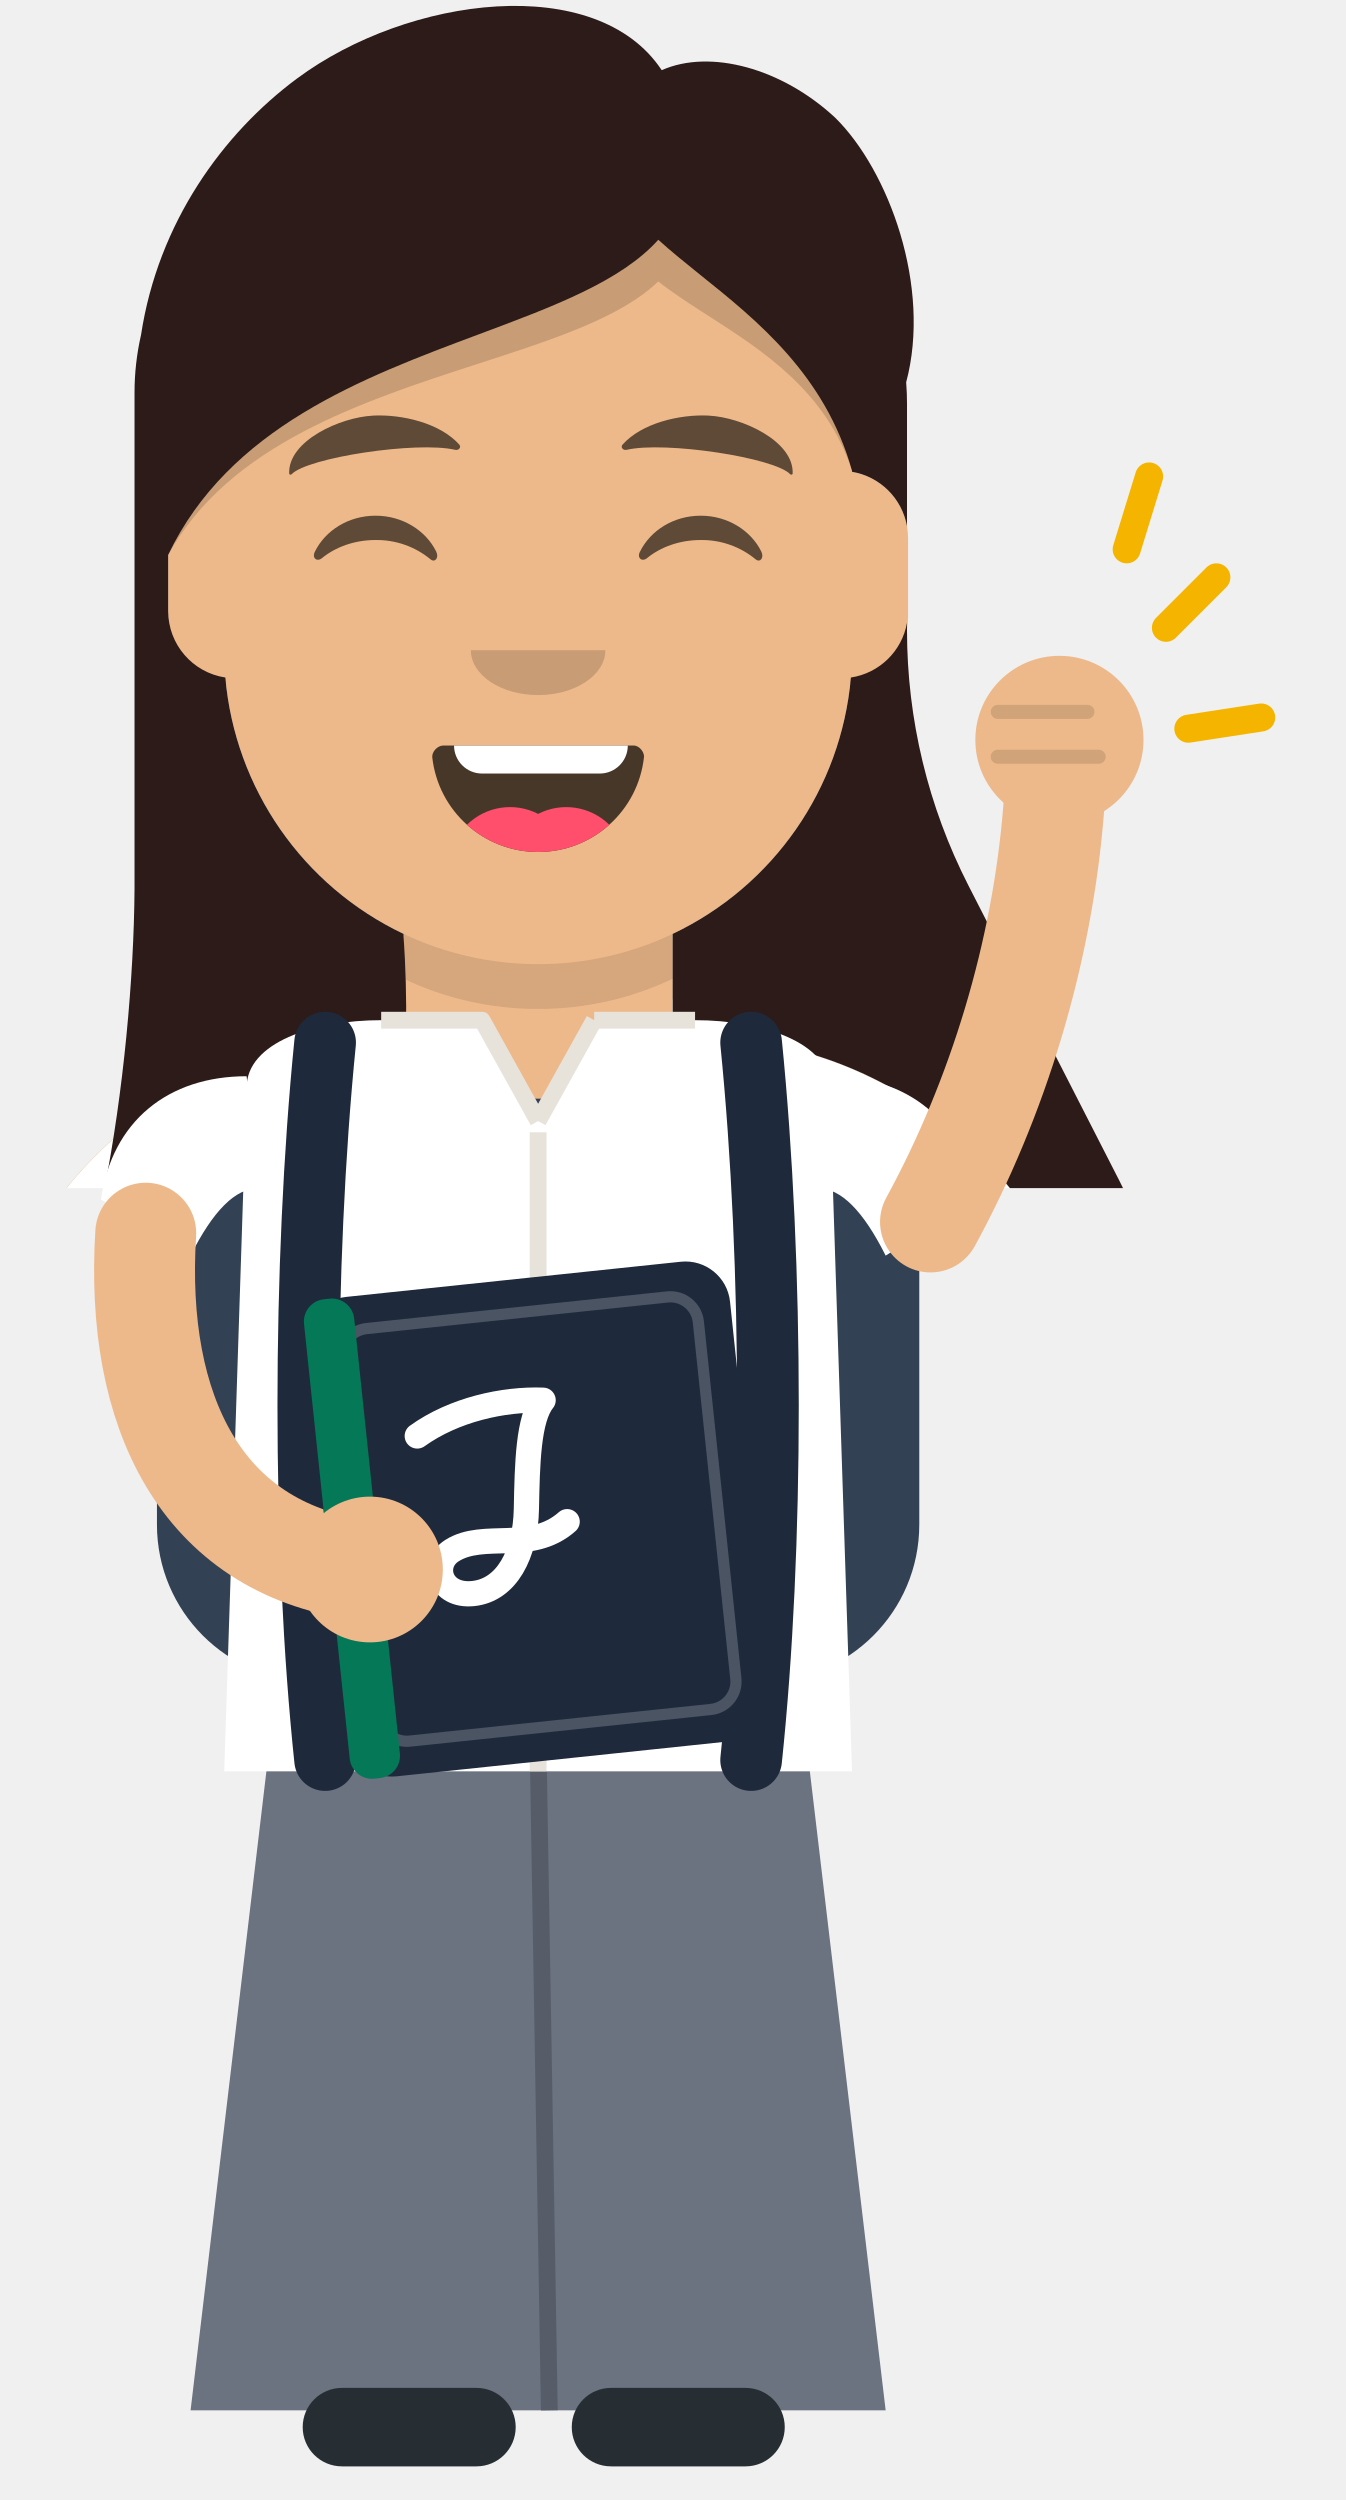
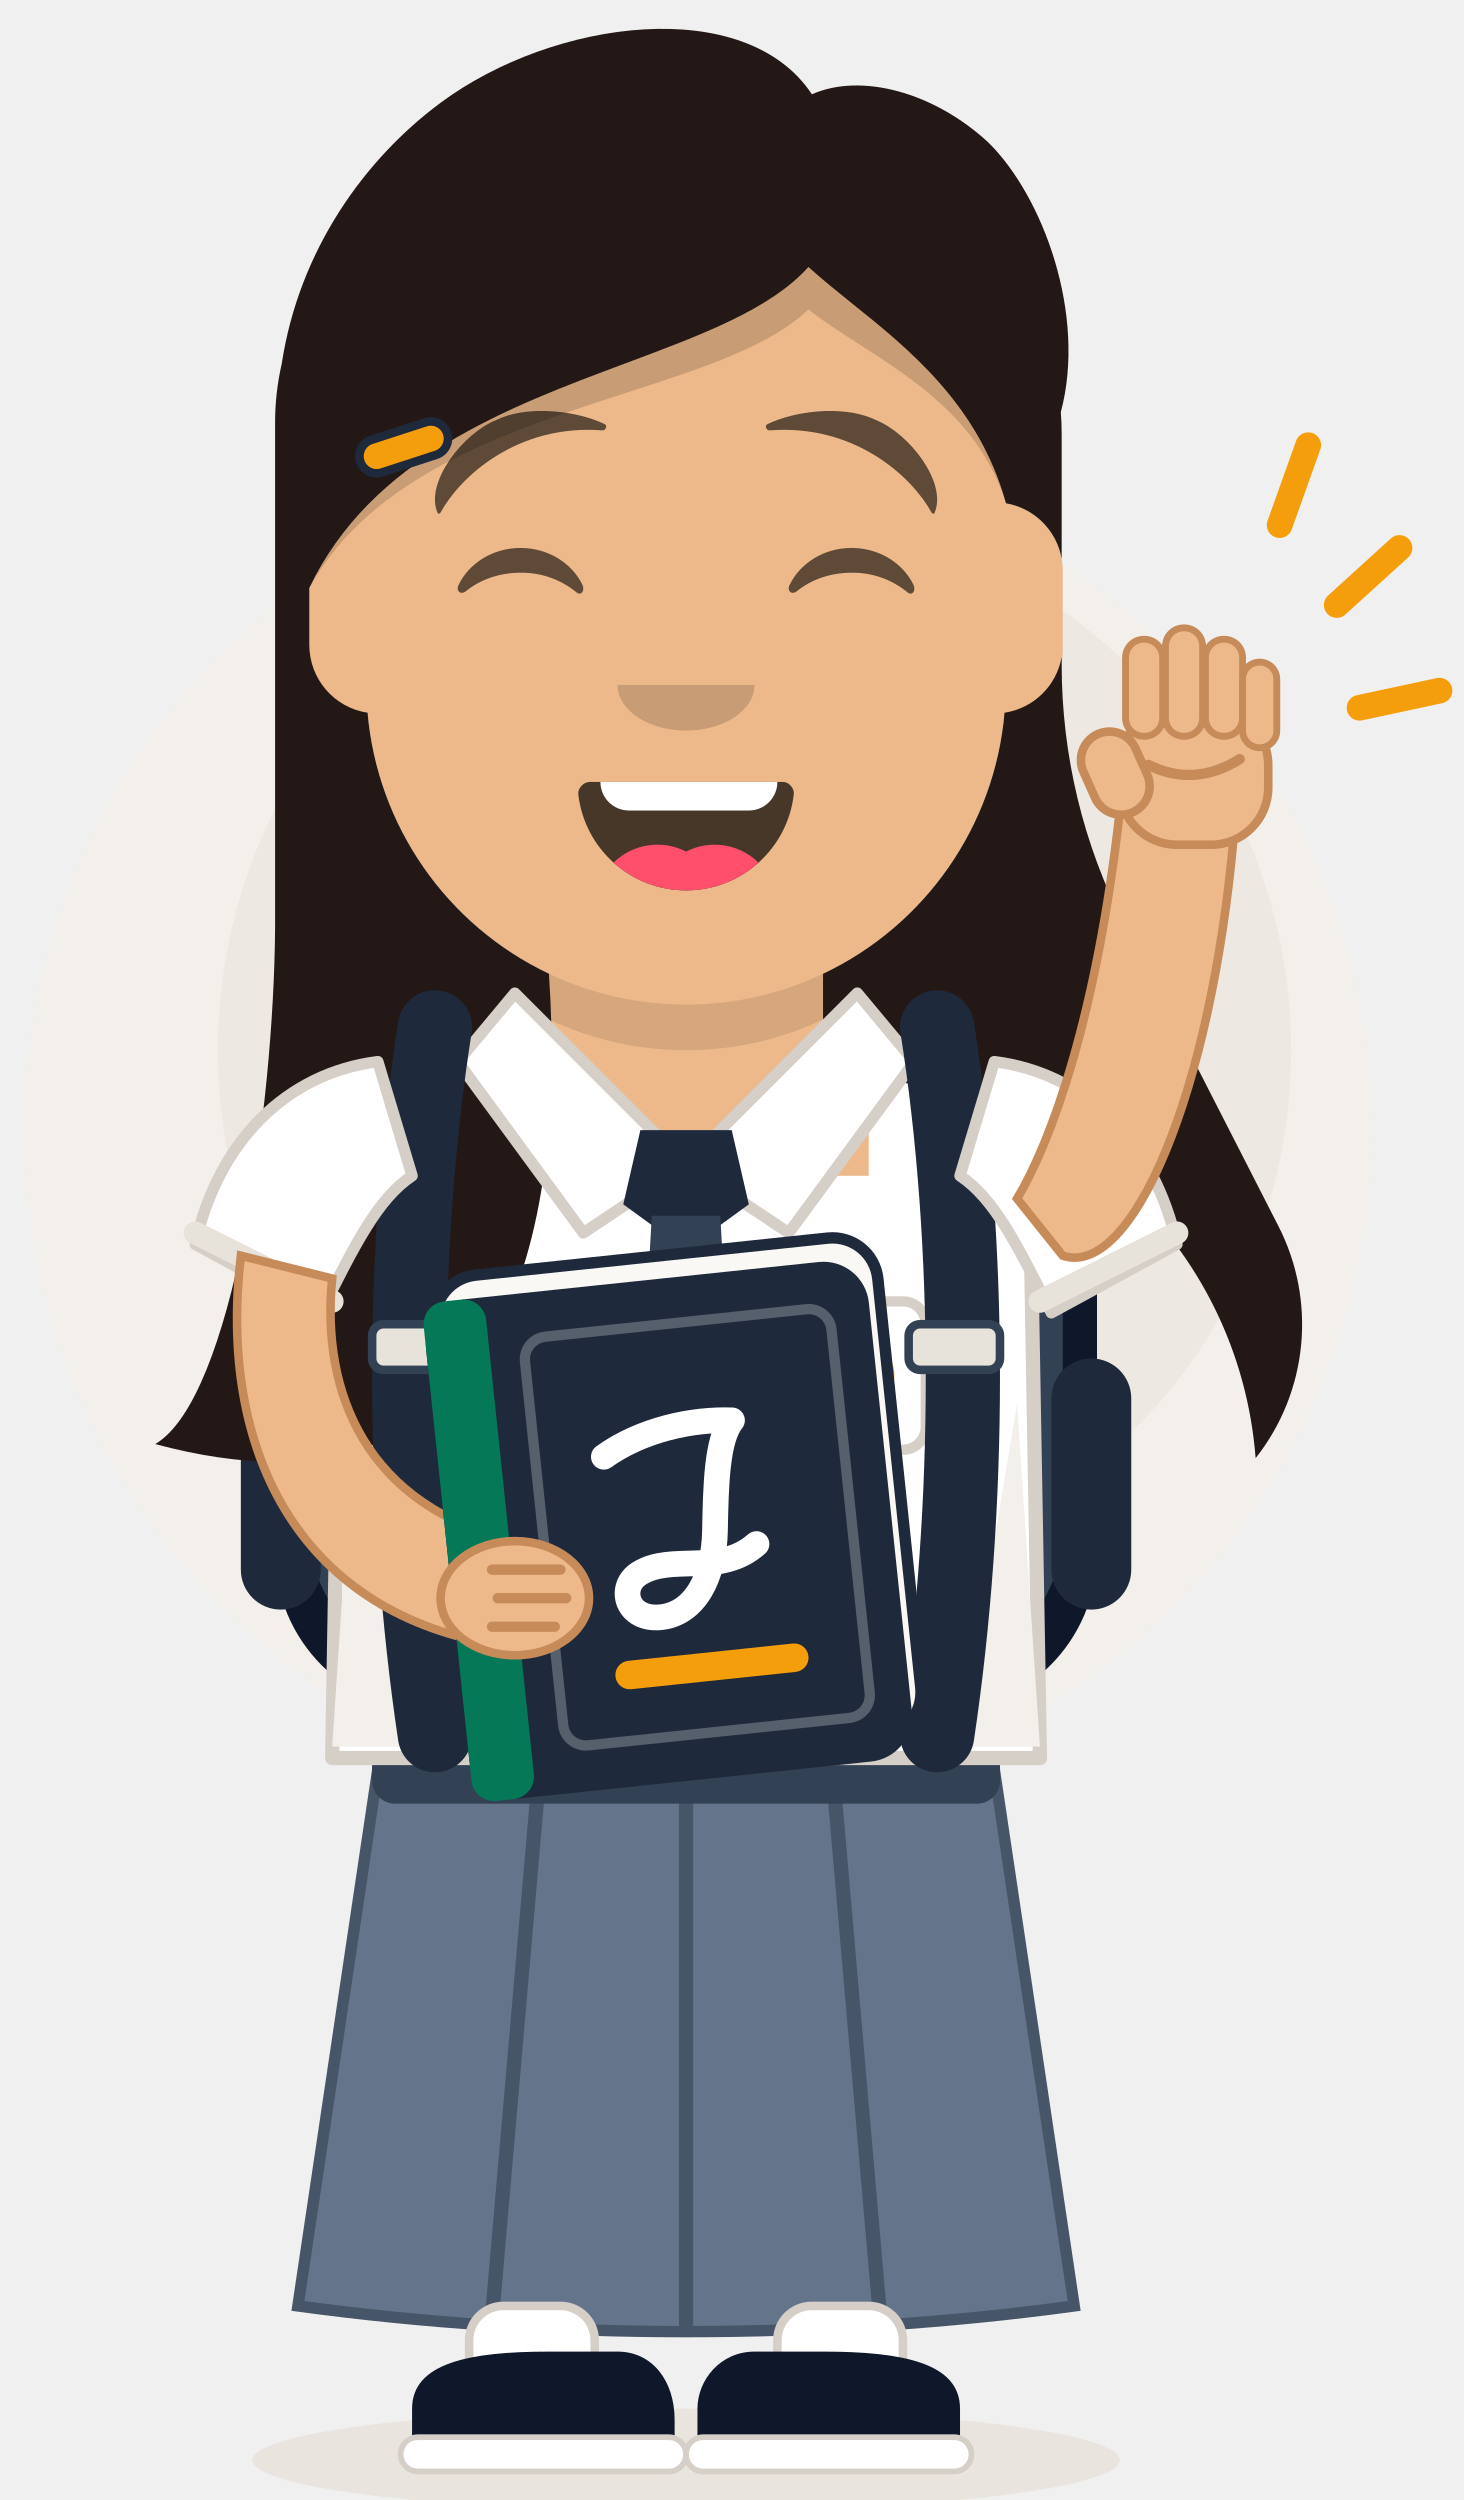
- <svg xmlns="http://www.w3.org/2000/svg" viewBox="84 14 240 446" width="240" height="446">
+ <svg xmlns="http://www.w3.org/2000/svg" viewBox="60 14 256 438" width="240" height="410" fill="none">
+   <circle cx="182" cy="212" r="118" fill="#F3EFEA" />
+   <circle cx="192" cy="198" r="94" fill="#E7E2DA" opacity="0.55" />
+   <ellipse cx="180" cy="445" rx="76" ry="9" fill="#E7E2DA" opacity="0.8" />
+   <rect x="108" y="198" width="144" height="116" rx="28" fill="#0F172A" />
+   <rect x="114" y="202" width="132" height="104" rx="24" fill="#334155" />
+   <path d="M126 226 H234" stroke="#0F172A" stroke-width="3" opacity="0.5" />
+   <rect x="102" y="252" width="14" height="44" rx="7" fill="#1E293B" />
+   <rect x="244" y="252" width="14" height="44" rx="7" fill="#1E293B" />
+   <path d="M126 324 L234 324 L248 418 C204 424 156 424 112 418 Z" fill="#64748B" stroke="#475569" stroke-width="2" />
+   <path d="M154 328 L146 420 M180 328 L180 421 M206 328 L214 420" stroke="#475569" stroke-width="2.5" stroke-linecap="round" />
+   <rect x="125" y="318" width="110" height="12" rx="4" fill="#334155" />
+   <rect x="142" y="418" width="22" height="24" rx="6" fill="#FFFFFF" stroke="#D5CFC7" stroke-width="1.5" />
+   <rect x="196" y="418" width="22" height="24" rx="6" fill="#FFFFFF" stroke="#D5CFC7" stroke-width="1.5" />
+   <path d="M132 436 C132 428 142 426 156 426 L168 426 C174 426 178 431 178 438 L178 444 L132 444 Z" fill="#0F172A" />
+   <path d="M182 436 C182 431 186 426 192 426 L204 426 C218 426 228 428 228 436 L228 444 L182 444 Z" fill="#0F172A" />
+   <rect x="130" y="441" width="50" height="6" rx="3" fill="#FFFFFF" stroke="#D5CFC7" stroke-width="1" />
+   <rect x="180" y="441" width="50" height="6" rx="3" fill="#FFFFFF" stroke="#D5CFC7" stroke-width="1" />
+   <path d="M120 208 C120 196 136 190 152 190 L168 190 L180 212 L192 190 L208 190 C224 190 240 196 240 208 L242 322 L118 322 Z" fill="#FFFFFF" stroke="#D5CFC7" stroke-width="2.5" stroke-linejoin="round" />
+   <path d="M122 260 L132 320 L118 320 Z" fill="#F3EFEA" />
+   <path d="M238 260 L228 320 L242 320 Z" fill="#F3EFEA" />
  <defs>
-     <clipPath id="kepala">
-       <rect x="0" y="0" width="280" height="226" />
+     <clipPath id="leher">
+       <path d="M0 0 H280 V192 H164 V216 H100 V192 H0 Z" />
    </clipPath>
  </defs>
-   <svg x="40" y="0" width="280" height="280" viewBox="0 0 280 280" overflow="visible">
-     <g clip-path="url(#kepala)">
-       <mask id="viewboxMask">
-         <rect width="280" height="280" rx="0" ry="0" x="0" y="0" fill="#fff" />
-       </mask>
-       <g mask="url(#viewboxMask)">
-         <g transform="translate(8)">
-           <path d="M132 36a56 56 0 0 0-56 56v6.17A12 12 0 0 0 66 110v14a12 12 0 0 0 10.3 11.88 56.04 56.04 0 0 0 31.7 44.73v18.4h-4a72 72 0 0 0-72 72v9h200v-9a72 72 0 0 0-72-72h-4v-18.39a56.04 56.04 0 0 0 31.7-44.73A12 12 0 0 0 198 124v-14a12 12 0 0 0-10-11.83V92a56 56 0 0 0-56-56Z" fill="#edb98a" />
-           <path d="M108 180.61v8a55.79 55.79 0 0 0 24 5.39c8.59 0 16.73-1.93 24-5.39v-8a55.79 55.79 0 0 1-24 5.39 55.79 55.79 0 0 1-24-5.39Z" fill="#000" fill-opacity=".1" />
-           <g transform="translate(0 170)">
-             <path d="M100.37 29.14a27.6 27.6 0 0 1 7.63-7.57v15.3c0 5.83 3.98 10.98 10.08 14.13l-.08.06.9 2.86c3.89 2 8.35 3.13 13.1 3.13s9.21-1.13 13.1-3.13l.9-2.86-.08-.06c6.1-3.15 10.08-8.3 10.08-14.12v-14.6a27.1 27.1 0 0 1 6.6 6.82 72 72 0 0 1 69.4 71.95V110H32v-8.95a72 72 0 0 1 68.37-71.9Z" fill="#ffffff" />
-             <path d="M108 21.57c-6.77 4.6-11 11.17-11 18.46 0 7.4 4.36 14.05 11.3 18.66l6.12-4.81 4.58.33-1-3.15.08-.06c-6.1-3.15-10.08-8.3-10.08-14.12v-15.3ZM156 36.88c0 5.82-3.98 10.97-10.08 14.12l.08.06-1 3.15 4.58-.33 5.65 4.45c6.63-4.6 10.77-11.1 10.77-18.3 0-6.92-3.82-13.2-10-17.75v14.6Z" fill="#fff" fill-opacity=".75" />
-           </g>
-           <g transform="translate(78 134)">
-             <path fill-rule="evenodd" clip-rule="evenodd" d="M35.12 15.13a19 19 0 0 0 37.77-.09c.08-.77-.77-2.04-1.85-2.04H37.1C36 13 35 14.18 35.12 15.13Z" fill="#000" fill-opacity=".7" />
-             <path d="M70 13H39a5 5 0 0 0 5 5h21a5 5 0 0 0 5-5Z" fill="#fff" />
-             <path d="M66.7 27.14A10.96 10.96 0 0 0 54 25.2a10.95 10.95 0 0 0-12.7 1.94A18.93 18.93 0 0 0 54 32c4.88 0 9.33-1.84 12.7-4.86Z" fill="#FF4F6D" />
-           </g>
-           <g transform="translate(104 122)">
-             <path fill-rule="evenodd" clip-rule="evenodd" d="M16 8c0 4.42 5.37 8 12 8s12-3.58 12-8" fill="#000" fill-opacity=".16" />
-           </g>
-           <g transform="translate(76 90)">
-             <path d="M16.16 22.45c1.85-3.8 6-6.45 10.84-6.45 4.81 0 8.96 2.63 10.82 6.4.55 1.13-.24 2.05-1.03 1.37a15.05 15.05 0 0 0-9.8-3.43c-3.73 0-7.12 1.24-9.55 3.23-.9.73-1.82-.01-1.28-1.12ZM74.16 22.45c1.85-3.8 6-6.45 10.84-6.45 4.81 0 8.96 2.63 10.82 6.4.55 1.13-.24 2.05-1.03 1.37a15.05 15.05 0 0 0-9.8-3.43c-3.74 0-7.13 1.24-9.56 3.23-.9.73-1.82-.01-1.28-1.12Z" fill-rule="evenodd" clip-rule="evenodd" fill="#000" fill-opacity=".6" />
-           </g>
-           <g transform="translate(76 82)">
-             <path d="M26.55 6.15c-5.8.27-15.2 4.49-14.96 10.34.01.18.3.27.43.12 2.76-2.96 22.32-5.95 29.2-4.36.64.14 1.12-.48.72-.93-3.43-3.85-10.2-5.43-15.4-5.18ZM86.45 6.15c5.8.27 15.2 4.49 14.96 10.34-.01.18-.3.27-.43.12-2.76-2.96-22.32-5.95-29.2-4.36-.64.14-1.12-.48-.72-.93 3.43-3.85 10.2-5.43 15.4-5.18Z" fill-rule="evenodd" clip-rule="evenodd" fill="#000" fill-opacity=".6" />
-           </g>
-           <g transform="translate(-1)">
-             <path d="M67 113c10.86-22.7 34.67-31.6 55.44-39.36 13.32-4.97 25.39-9.48 32-16.86 2.22 2.02 4.75 4.05 7.41 6.2C172.06 71.16 184.21 80.91 189 98v.17a12 12 0 0 1 9.81 9.72V86.04c0-1.3-.05-2.57-.15-3.84 4.54-17-3.1-37.78-12.66-47.2-9.48-8.82-22.3-12.32-30.95-8.48C143.45 8.98 109.9 13.24 90 28c-13.22 9.8-24.79 25.72-27.84 45.75A46.18 46.18 0 0 0 61 84.05v88.5c-.2 31.5-7.4 82.49-21 90.45 62.36 16.8 71.93-38.15 69-82v-.39a56.03 56.03 0 0 1-31.8-45.74A12 12 0 0 1 67 123v-10ZM157 180.61a56.03 56.03 0 0 0 31.8-45.74 12 12 0 0 0 10.01-9.76v1.36A100 100 0 0 0 209.78 172l26.95 52.71a37.79 37.79 0 0 1-3.94 40.76A72 72 0 0 0 161 199h-4v-18.39Z" fill="#2c1b18" />
-             <path d="M67 113c10.86-22.7 34.67-31.6 55.44-39.36 13.32-4.97 25.39-9.48 32-16.86 2.22 2.02 4.75 4.05 7.41 6.2 10.19 8.17 22.3 17.89 27.11 34.9-4.57-14.04-15.75-21.22-25.6-27.55-3.21-2.06-6.28-4.03-8.93-6.12-6.6 6.4-18.67 10.32-32 14.64C101.68 85.58 77.87 93.3 67 113Z" fill="#000" fill-opacity=".16" />
-           </g>
-           <g transform="translate(49 72)" />
-           <g transform="translate(62 42)" />
+   <svg x="40" y="4" width="280" height="280" viewBox="0 0 280 280" overflow="visible">
+     <mask id="viewboxMask">
+       <rect width="280" height="280" rx="0" ry="0" x="0" y="0" fill="#fff" />
+     </mask>
+     <g mask="url(#viewboxMask)">
+       <g transform="translate(8)">
+         <path clip-path="url(#leher)" d="M132 36a56 56 0 0 0-56 56v6.17A12 12 0 0 0 66 110v14a12 12 0 0 0 10.3 11.88 56.04 56.04 0 0 0 31.7 44.73v18.4h-4a72 72 0 0 0-72 72v9h200v-9a72 72 0 0 0-72-72h-4v-18.39a56.04 56.04 0 0 0 31.7-44.73A12 12 0 0 0 198 124v-14a12 12 0 0 0-10-11.83V92a56 56 0 0 0-56-56Z" fill="#edb98a" />
+         <path d="M108 180.61v8a55.79 55.79 0 0 0 24 5.39c8.59 0 16.73-1.93 24-5.39v-8a55.79 55.79 0 0 1-24 5.39 55.79 55.79 0 0 1-24-5.39Z" fill="#000" fill-opacity=".1" />
+         <g transform="translate(78 134)">
+           <path fill-rule="evenodd" clip-rule="evenodd" d="M35.12 15.13a19 19 0 0 0 37.77-.09c.08-.77-.77-2.04-1.85-2.04H37.1C36 13 35 14.18 35.12 15.13Z" fill="#000" fill-opacity=".7" />
+           <path d="M70 13H39a5 5 0 0 0 5 5h21a5 5 0 0 0 5-5Z" fill="#fff" />
+           <path d="M66.7 27.14A10.96 10.96 0 0 0 54 25.2a10.95 10.95 0 0 0-12.7 1.94A18.93 18.93 0 0 0 54 32c4.88 0 9.33-1.84 12.7-4.86Z" fill="#FF4F6D" />
        </g>
+         <g transform="translate(104 122)">
+           <path fill-rule="evenodd" clip-rule="evenodd" d="M16 8c0 4.42 5.37 8 12 8s12-3.58 12-8" fill="#000" fill-opacity=".16" />
+         </g>
+         <g transform="translate(76 90)">
+           <path d="M16.16 22.45c1.85-3.8 6-6.45 10.84-6.45 4.81 0 8.96 2.63 10.82 6.4.55 1.13-.24 2.05-1.03 1.37a15.05 15.05 0 0 0-9.8-3.43c-3.73 0-7.12 1.24-9.55 3.23-.9.73-1.82-.01-1.28-1.12ZM74.16 22.45c1.85-3.8 6-6.45 10.84-6.45 4.81 0 8.96 2.63 10.82 6.4.55 1.13-.24 2.05-1.03 1.37a15.05 15.05 0 0 0-9.8-3.43c-3.74 0-7.13 1.24-9.56 3.23-.9.73-1.82-.01-1.28-1.12Z" fill-rule="evenodd" clip-rule="evenodd" fill="#000" fill-opacity=".6" />
+         </g>
+         <g transform="translate(76 82)">
+           <path d="m22.77 1.58.9-.4C28.93-.91 36.88-.03 41.73 2.3c.57.27.18 1.15-.4 1.1-14.92-1.14-24.96 8.15-28.37 14.45-.1.18-.41.2-.49.03-2.3-5.32 4.45-13.98 10.3-16.3ZM89.23 1.58l-.9-.4C83.07-.91 75.12-.03 70.27 2.3c-.57.27-.18 1.15.4 1.1 14.92-1.14 24.96 8.15 28.37 14.45.1.18.41.2.49.03 2.3-5.32-4.45-13.98-10.3-16.3Z" fill-rule="evenodd" clip-rule="evenodd" fill="#000" fill-opacity=".6" />
+         </g>
+         <g transform="translate(-1)">
+           <path d="M67 113c10.86-22.7 34.67-31.6 55.44-39.36 13.32-4.97 25.39-9.48 32-16.86 2.22 2.02 4.75 4.05 7.41 6.2C172.06 71.16 184.21 80.91 189 98v.17a12 12 0 0 1 9.81 9.72V86.04c0-1.3-.05-2.57-.15-3.84 4.54-17-3.1-37.78-12.66-47.2-9.48-8.82-22.3-12.32-30.95-8.48C143.45 8.98 109.9 13.24 90 28c-13.22 9.8-24.79 25.72-27.84 45.75A46.18 46.18 0 0 0 61 84.05v88.5c-.2 31.5-7.4 82.49-21 90.45 62.36 16.8 71.93-38.15 69-82v-.39a56.03 56.03 0 0 1-31.8-45.74A12 12 0 0 1 67 123v-10ZM157 180.61a56.03 56.03 0 0 0 31.8-45.74 12 12 0 0 0 10.01-9.76v1.36A100 100 0 0 0 209.78 172l26.95 52.71a37.79 37.79 0 0 1-3.94 40.76A72 72 0 0 0 161 199h-4v-18.39Z" fill="#231815" />
+           <path d="M67 113c10.86-22.7 34.67-31.6 55.44-39.36 13.32-4.97 25.39-9.48 32-16.86 2.22 2.02 4.75 4.05 7.41 6.2 10.19 8.17 22.3 17.89 27.11 34.9-4.57-14.04-15.75-21.22-25.6-27.55-3.21-2.06-6.28-4.03-8.93-6.12-6.6 6.4-18.67 10.32-32 14.64C101.68 85.58 77.87 93.3 67 113Z" fill="#000" fill-opacity=".16" />
+         </g>
+         <g transform="translate(49 72)" />
+         <g transform="translate(62 42)" />
      </g>
    </g>
  </svg>
-   <rect x="112" y="210" width="136" height="104" rx="28" fill="#334155" />
-   <path d="M132 326 L228 326 L242 444 L118 444 Z" fill="#6B7280" />
-   <path d="M180 326 L182 444" stroke="#565D69" stroke-width="3" />
-   <rect x="138" y="440" width="38" height="14" rx="7" fill="#262E33" />
-   <rect x="186" y="440" width="38" height="14" rx="7" fill="#262E33" />
-   <path d="M128 208 C128 200 140 196 152 196 L170 196 L180 214 L190 196 L208 196 C220 196 232 200 232 208 L236 330 L124 330 Z" fill="#FFFFFF" />
-   <path d="M152 196 L170 196 L180 214 M190 196 L208 196 M180 214 L190 196" stroke="#E7E2DA" stroke-width="3" fill="none" stroke-linejoin="round" />
-   <path d="M180 216 V330" stroke="#E7E2DA" stroke-width="3" />
-   <path d="M142 200 C138 240 138 290 142 328" stroke="#1E293B" stroke-width="11" stroke-linecap="round" fill="none" />
-   <path d="M218 200 C222 240 222 290 218 328" stroke="#1E293B" stroke-width="11" stroke-linecap="round" fill="none" />
-   <path d="M232 206 C246 206 256 214 258 228 L242 238 C238 230 234 226 230 226 Z" fill="#FFFFFF" />
-   <path d="M250 232 C262 210 270 184 272 158" stroke="#EDB98A" stroke-width="18" stroke-linecap="round" fill="none" />
-   <circle cx="273" cy="146" r="15" fill="#EDB98A" />
-   <path d="M262 141 h16 M262 149 h18" stroke="#0000001f" stroke-width="2.5" stroke-linecap="round" />
-   <path d="M292 126 l9 -9 M296 144 l13 -2 M285 112 l4 -13" stroke="#F4B400" stroke-width="5" stroke-linecap="round" />
-   <path d="M128 206 C114 206 104 214 102 228 L118 238 C122 230 126 226 130 226 Z" fill="#FFFFFF" />
-   <path d="M110 234 C108 266 120 290 148 294" stroke="#EDB98A" stroke-width="18" stroke-linecap="round" fill="none" />
-   <g transform="rotate(-6 180 284)">
-     <rect x="142" y="242" width="76" height="86" rx="8" fill="#1E293B" />
-     <rect x="148" y="248" width="64" height="74" rx="5" fill="none" stroke="#FFFFFF33" stroke-width="2" />
-     <path d="M160 268C167 264 176 263 183 264C180 267 179 275 178 283C177 291 173 297 167 297C161 297 160 291 164 289C170 286 178 291 185 286" fill="none" stroke="#FFFFFF" stroke-width="4.5" stroke-linecap="round" stroke-linejoin="round" />
-     <rect x="142" y="242" width="9" height="86" rx="4" fill="#047857" />
+   <rect x="122" y="92" width="16" height="6" rx="3" transform="rotate(-18 122 92)" fill="#F59E0B" stroke="#1E293B" stroke-width="1.5" />
+   <polygon points="150,188 180,218 162,230 140,200" fill="#FFFFFF" stroke="#D5CFC7" stroke-width="2" stroke-linejoin="round" />
+   <polygon points="210,188 180,218 198,230 220,200" fill="#FFFFFF" stroke="#D5CFC7" stroke-width="2" stroke-linejoin="round" />
+   <polygon points="172,212 188,212 191,225 180,233 169,225" fill="#1E293B" />
+   <polygon points="174,227 186,227 190,298 180,308 170,298" fill="#334155" />
+   <path d="M173 242 L187 235 M172 256 L188 248" stroke="#FFFFFF" stroke-width="2" opacity="0.6" />
+   <rect x="198" y="242" width="24" height="26" rx="4" fill="#FFFFFF" stroke="#D5CFC7" stroke-width="1.8" />
+   <circle cx="210" cy="255" r="6.5" fill="#F59E0B" />
+   <circle cx="210" cy="255" r="3.2" fill="#047857" />
+   <path d="M136 194 C130 232 130 278 136 318" stroke="#1E293B" stroke-width="13" stroke-linecap="round" fill="none" />
+   <path d="M224 194 C230 232 230 278 224 318" stroke="#1E293B" stroke-width="13" stroke-linecap="round" fill="none" />
+   <rect x="125" y="246" width="16" height="8" rx="2" fill="#E7E2DA" stroke="#334155" stroke-width="1.5" />
+   <rect x="219" y="246" width="16" height="8" rx="2" fill="#E7E2DA" stroke="#334155" stroke-width="1.5" />
+   <path d="M234 200 C250 202 262 214 266 232 L244 244 C238 232 234 224 228 220 Z" fill="#FFFFFF" stroke="#D5CFC7" stroke-width="2" stroke-linejoin="round" />
+   <path d="M242 242 L266 230" stroke="#E7E2DA" stroke-width="4" stroke-linecap="round" />
+   <path d="M246 234 C258 238 272 206 276 160 L256 156 C252 192 244 214 238 224 Z" fill="#EDB98A" stroke="#C68B59" stroke-width="1.5" />
+   <g transform="translate(252 124)">
+     <rect x="4" y="14" width="26" height="24" rx="10" fill="#EDB98A" stroke="#C68B59" stroke-width="1.5" />
+     <rect x="-2" y="18" width="10" height="15" rx="5" transform="rotate(-24 3 25)" fill="#EDB98A" stroke="#C68B59" stroke-width="1.5" />
+     <rect x="5" y="2" width="6.5" height="17" rx="3.2" fill="#EDB98A" stroke="#C68B59" stroke-width="1.2" />
+     <rect x="12" y="0" width="6.5" height="19" rx="3.2" fill="#EDB98A" stroke="#C68B59" stroke-width="1.2" />
+     <rect x="19" y="2" width="6.5" height="17" rx="3.2" fill="#EDB98A" stroke="#C68B59" stroke-width="1.2" />
+     <rect x="25.5" y="6" width="6" height="15" rx="3" fill="#EDB98A" stroke="#C68B59" stroke-width="1.2" />
+     <path d="M9 24 Q17 28 25 23" fill="none" stroke="#C68B59" stroke-width="1.8" stroke-linecap="round" />
  </g>
-   <circle cx="150" cy="294" r="13" fill="#EDB98A" />
+   <path d="M294 120 L305 110 M298 138 L312 135 M284 106 L289 92" stroke="#F59E0B" stroke-width="4.5" stroke-linecap="round" />
+   <path d="M126 200 C110 202 98 214 94 232 L116 244 C122 232 126 224 132 220 Z" fill="#FFFFFF" stroke="#D5CFC7" stroke-width="2" stroke-linejoin="round" />
+   <path d="M94 230 L118 242" stroke="#E7E2DA" stroke-width="4" stroke-linecap="round" />
+   <path d="M102 234 C98 268 112 296 146 302 L150 284 C124 278 116 258 118 238 Z" fill="#EDB98A" stroke="#C68B59" stroke-width="1.5" />
+   <g transform="rotate(-6 178 282)">
+     <rect x="140" y="234" width="78" height="88" rx="8" fill="#FAF8F5" stroke="#1E293B" stroke-width="2" />
+     <rect x="138" y="238" width="78" height="88" rx="8" fill="#1E293B" />
+     <rect x="138" y="238" width="11" height="88" rx="4" fill="#047857" />
+     <rect x="155" y="246" width="54" height="72" rx="4" fill="none" stroke="#FFFFFF" stroke-opacity="0.25" stroke-width="1.8" />
+     <path d="M167 268 C174 264 183 263 190 264 C187 267 186 275 185 283 C184 291 180 297 174 297 C168 297 167 291 171 289 C177 286 185 291 192 286" fill="none" stroke="#FFFFFF" stroke-width="4.5" stroke-linecap="round" stroke-linejoin="round" />
+     <rect x="165" y="304" width="34" height="5" rx="2.5" fill="#F59E0B" />
+   </g>
+   <g transform="translate(136 280)">
+     <ellipse cx="14" cy="14" rx="13" ry="10" fill="#EDB98A" stroke="#C68B59" stroke-width="1.5" />
+     <path d="M10 9 H22 M11 14 H23 M10 19 H21" stroke="#C68B59" stroke-width="1.8" stroke-linecap="round" />
+   </g>
</svg>
